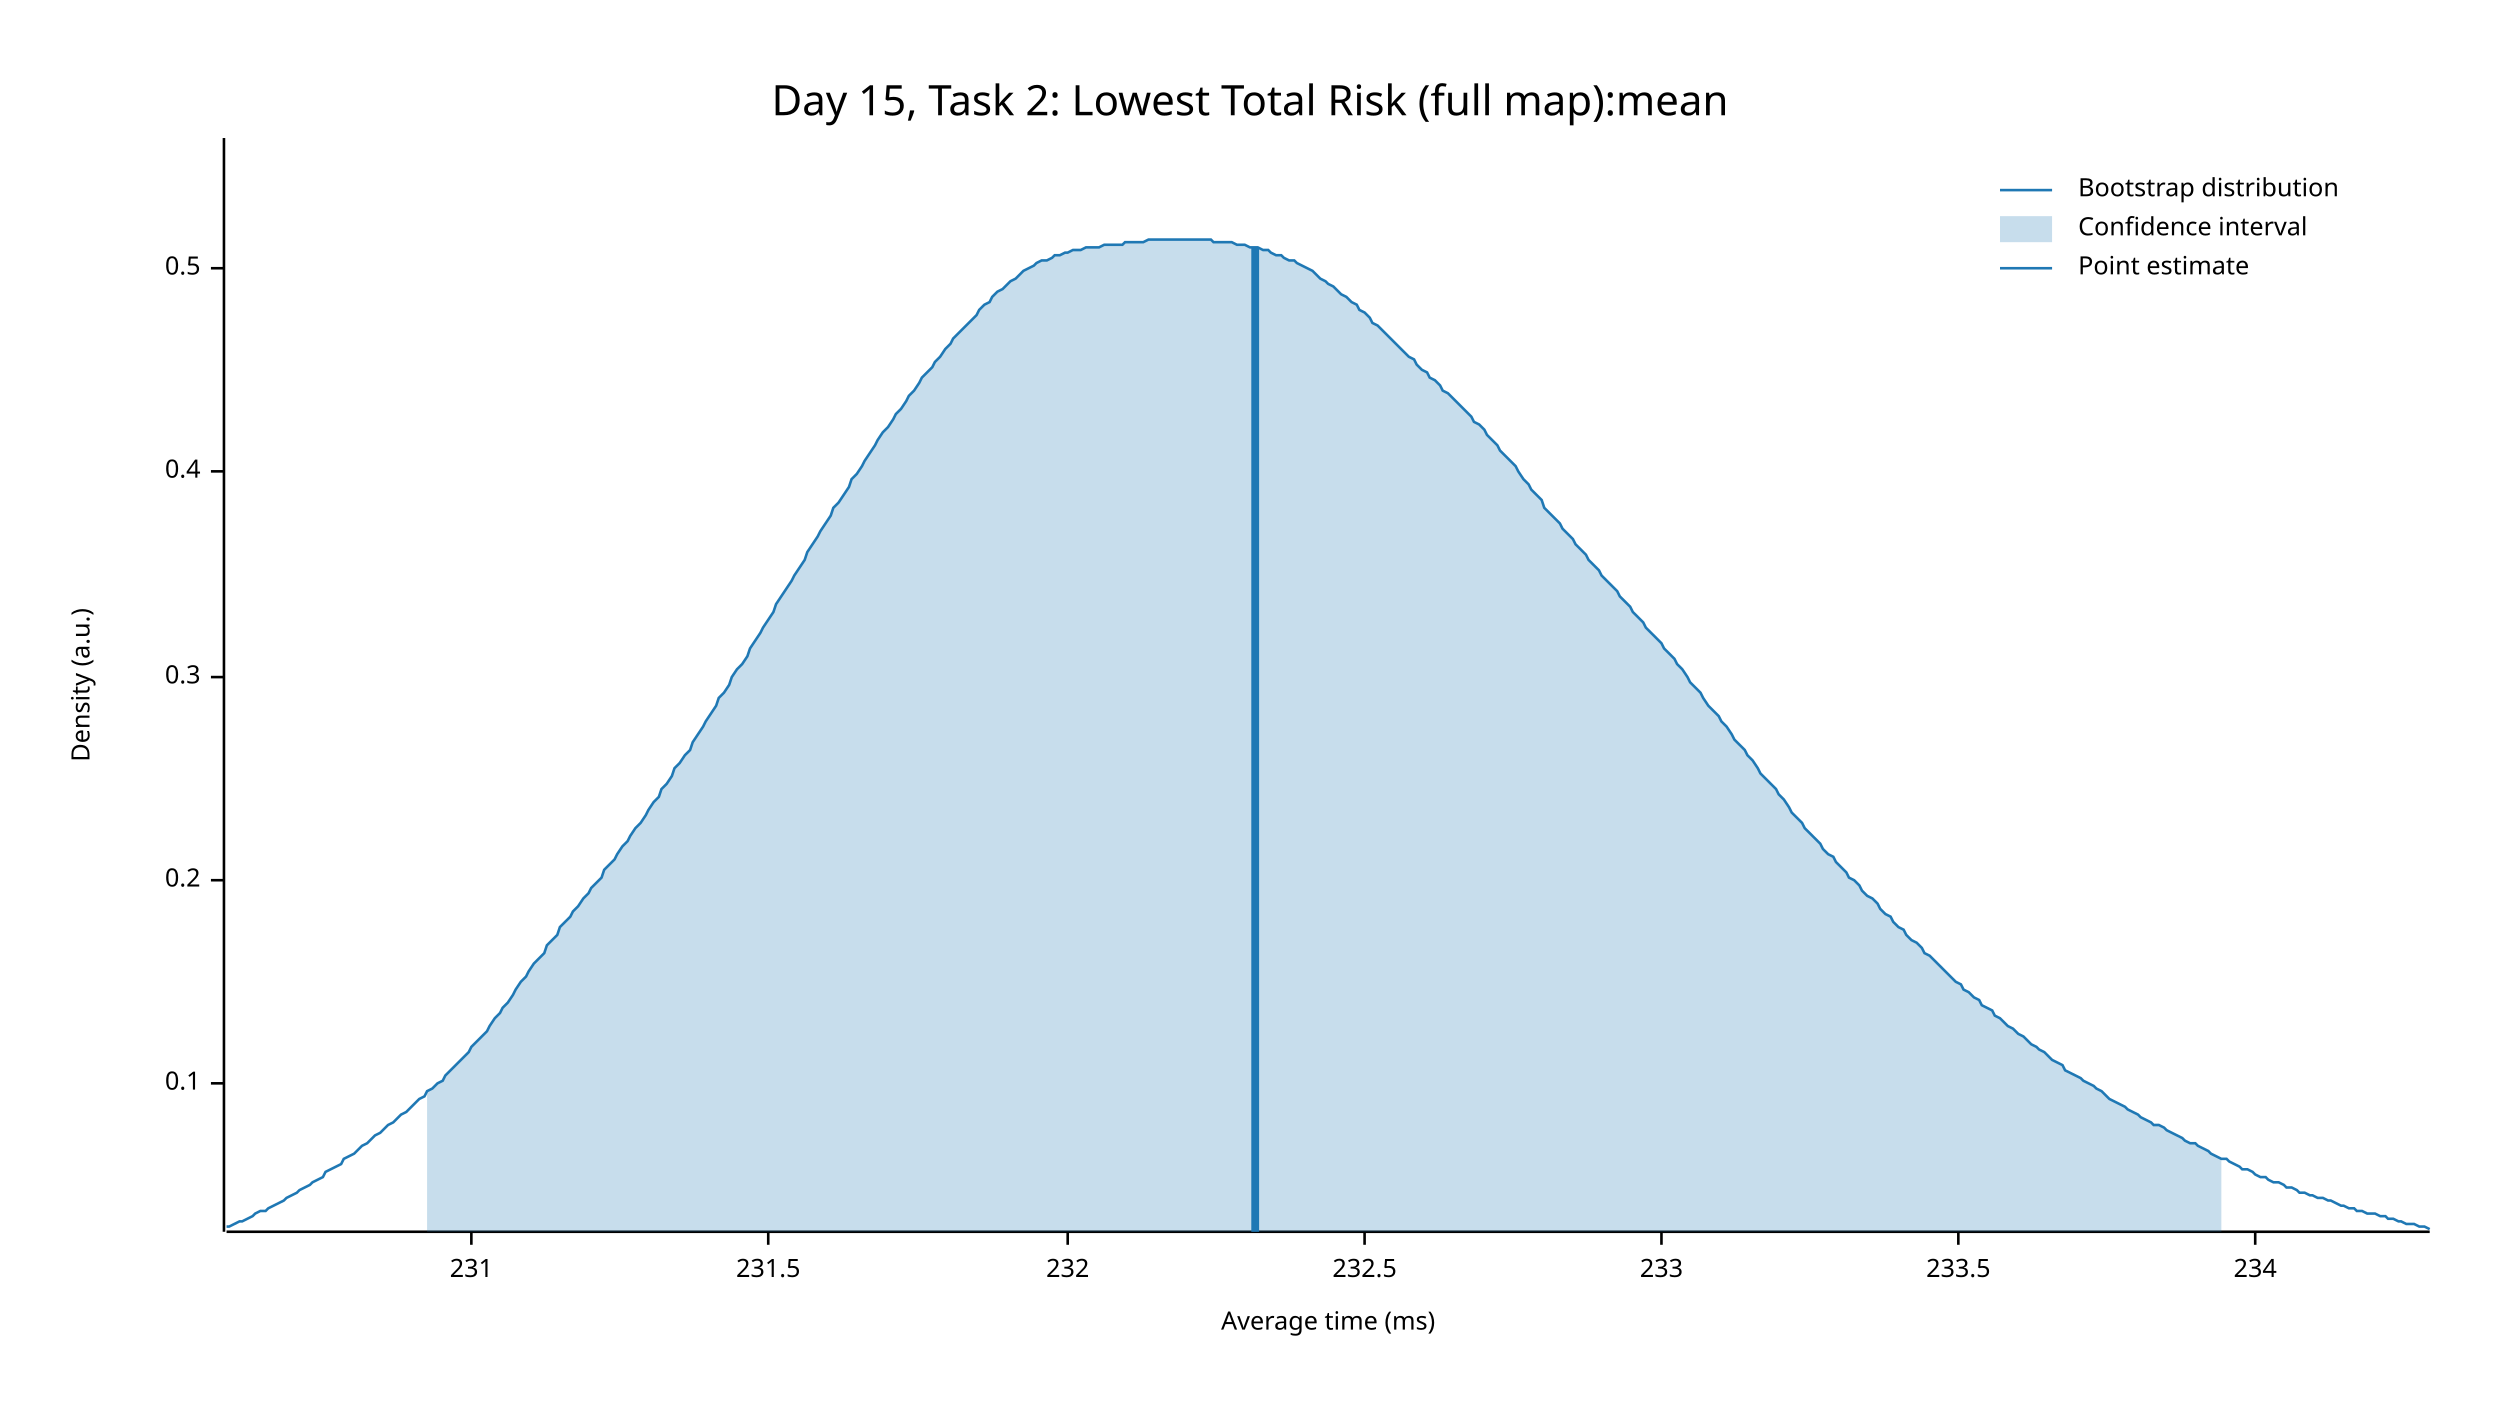
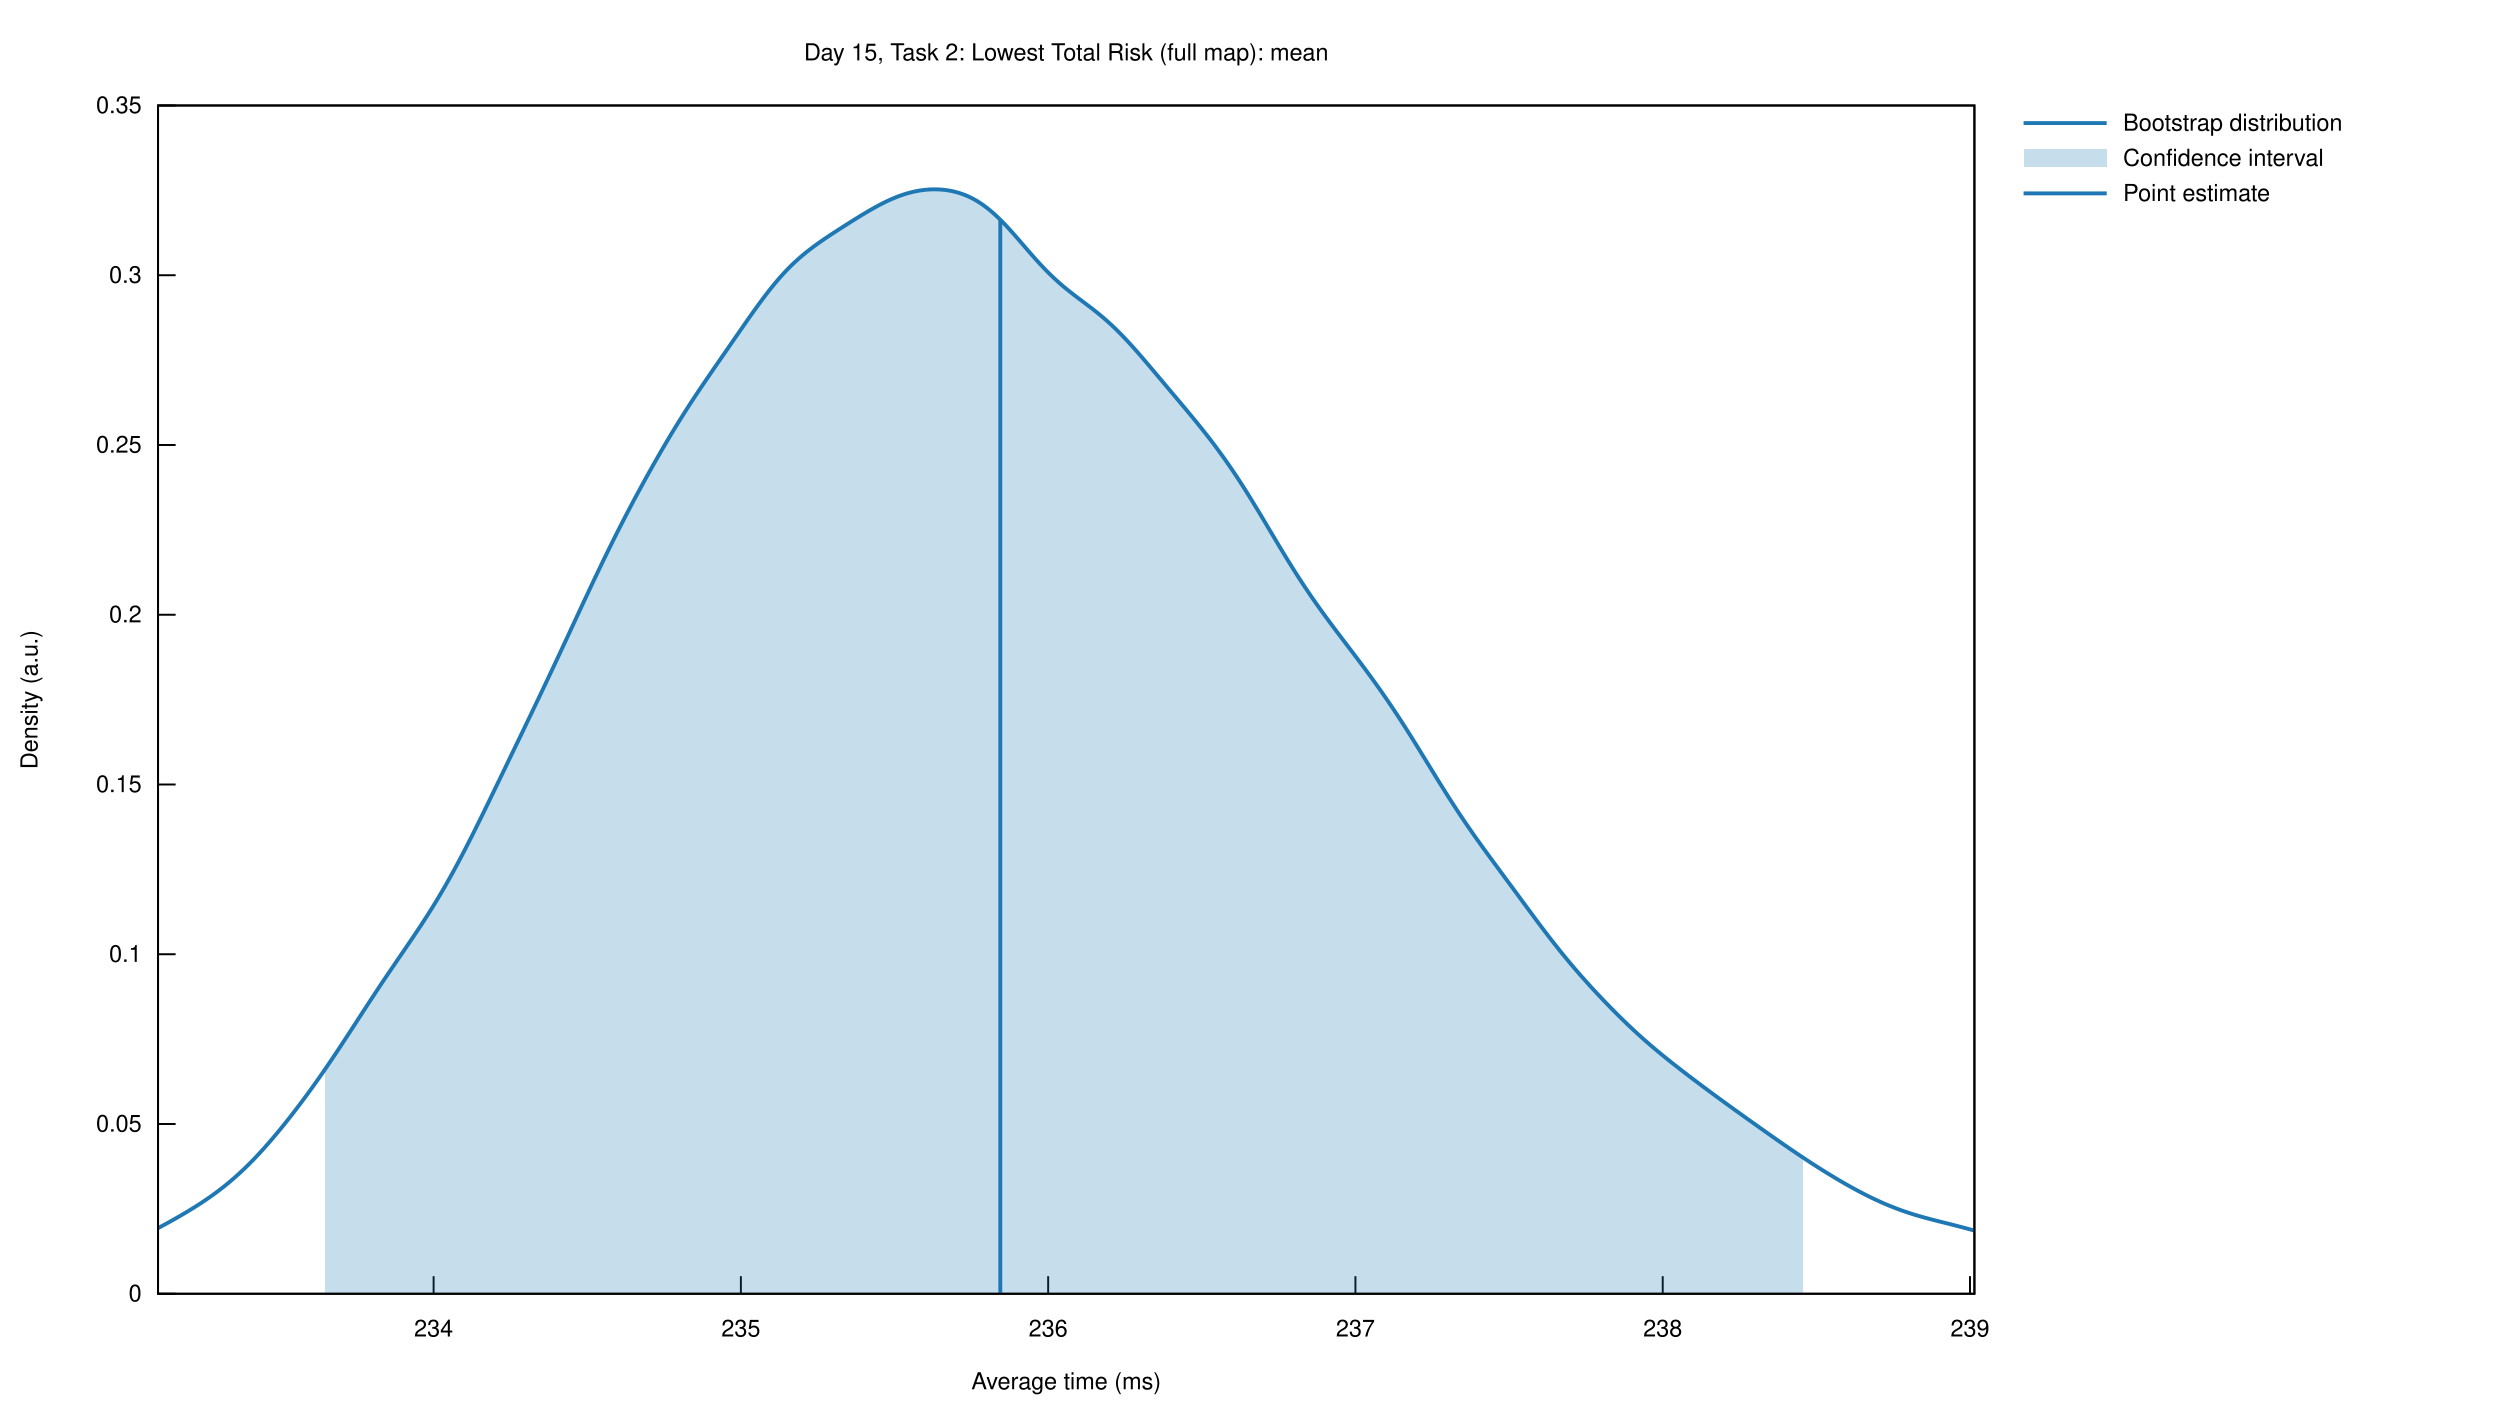
- <svg xmlns="http://www.w3.org/2000/svg" width="960" height="540" viewBox="0 0 960 540">
-   <text x="480" y="32" dy="0.76em" text-anchor="middle" font-family="sans-serif" font-size="16.129" opacity="1" fill="#000000">
- Day 15, Task 2: Lowest Total Risk (full map):mean
- </text>
-   <text x="27" y="263" dy="0.76em" text-anchor="middle" font-family="sans-serif" font-size="9.677" opacity="1" fill="#000000" transform="rotate(270, 27, 263)">
- Density (a.u.)
- </text>
-   <text x="510" y="513" dy="-0.5ex" text-anchor="middle" font-family="sans-serif" font-size="9.677" opacity="1" fill="#000000">
- Average time (ms)
- </text>
-   <polyline fill="none" opacity="1" stroke="#000000" stroke-width="1" points="86,53 86,473 " />
-   <text x="77" y="416" dy="0.5ex" text-anchor="end" font-family="sans-serif" font-size="9.677" opacity="1" fill="#000000">
- 0.1
- </text>
-   <polyline fill="none" opacity="1" stroke="#000000" stroke-width="1" points="81,416 86,416 " />
-   <text x="77" y="338" dy="0.5ex" text-anchor="end" font-family="sans-serif" font-size="9.677" opacity="1" fill="#000000">
- 0.2
- </text>
-   <polyline fill="none" opacity="1" stroke="#000000" stroke-width="1" points="81,338 86,338 " />
-   <text x="77" y="260" dy="0.5ex" text-anchor="end" font-family="sans-serif" font-size="9.677" opacity="1" fill="#000000">
- 0.3
- </text>
-   <polyline fill="none" opacity="1" stroke="#000000" stroke-width="1" points="81,260 86,260 " />
-   <text x="77" y="181" dy="0.5ex" text-anchor="end" font-family="sans-serif" font-size="9.677" opacity="1" fill="#000000">
- 0.4
- </text>
-   <polyline fill="none" opacity="1" stroke="#000000" stroke-width="1" points="81,181 86,181 " />
-   <text x="77" y="103" dy="0.5ex" text-anchor="end" font-family="sans-serif" font-size="9.677" opacity="1" fill="#000000">
- 0.5
- </text>
-   <polyline fill="none" opacity="1" stroke="#000000" stroke-width="1" points="81,103 86,103 " />
-   <polyline fill="none" opacity="1" stroke="#000000" stroke-width="1" points="87,473 933,473 " />
-   <text x="181" y="483" dy="0.76em" text-anchor="middle" font-family="sans-serif" font-size="9.677" opacity="1" fill="#000000">
- 231
- </text>
-   <polyline fill="none" opacity="1" stroke="#000000" stroke-width="1" points="181,473 181,478 " />
-   <text x="295" y="483" dy="0.76em" text-anchor="middle" font-family="sans-serif" font-size="9.677" opacity="1" fill="#000000">
- 231.5
- </text>
-   <polyline fill="none" opacity="1" stroke="#000000" stroke-width="1" points="295,473 295,478 " />
-   <text x="410" y="483" dy="0.76em" text-anchor="middle" font-family="sans-serif" font-size="9.677" opacity="1" fill="#000000">
- 232
- </text>
-   <polyline fill="none" opacity="1" stroke="#000000" stroke-width="1" points="410,473 410,478 " />
-   <text x="524" y="483" dy="0.76em" text-anchor="middle" font-family="sans-serif" font-size="9.677" opacity="1" fill="#000000">
- 232.5
- </text>
-   <polyline fill="none" opacity="1" stroke="#000000" stroke-width="1" points="524,473 524,478 " />
-   <text x="638" y="483" dy="0.76em" text-anchor="middle" font-family="sans-serif" font-size="9.677" opacity="1" fill="#000000">
- 233
- </text>
-   <polyline fill="none" opacity="1" stroke="#000000" stroke-width="1" points="638,473 638,478 " />
-   <text x="752" y="483" dy="0.76em" text-anchor="middle" font-family="sans-serif" font-size="9.677" opacity="1" fill="#000000">
- 233.5
- </text>
-   <polyline fill="none" opacity="1" stroke="#000000" stroke-width="1" points="752,473 752,478 " />
-   <text x="866" y="483" dy="0.76em" text-anchor="middle" font-family="sans-serif" font-size="9.677" opacity="1" fill="#000000">
- 234
- </text>
-   <polyline fill="none" opacity="1" stroke="#000000" stroke-width="1" points="866,473 866,478 " />
-   <polyline fill="none" opacity="1" stroke="#1F78B4" stroke-width="1" points="87,471 88,471 90,470 92,469 93,469 95,468 97,467 98,466 100,465 102,465 103,464 105,463 107,462 109,461 110,460 112,459 114,458 115,457 117,456 119,455 120,454 122,453 124,452 125,450 127,449 129,448 131,447 132,445 134,444 136,443 137,442 139,440 141,439 142,438 144,436 146,435 148,433 149,432 151,431 153,429 154,428 156,427 158,425 159,424 161,422 163,421 164,419 166,418 168,416 170,415 171,413 173,411 175,409 176,408 178,406 180,404 181,402 183,400 185,398 187,396 188,394 190,391 192,389 193,387 195,385 197,382 198,380 200,377 202,375 203,373 205,370 207,368 209,366 210,363 212,361 214,359 215,356 217,354 219,352 220,350 222,348 224,345 226,343 227,341 229,339 231,337 232,334 234,332 236,330 237,328 239,325 241,323 242,321 244,318 246,316 248,313 249,311 251,308 253,306 254,303 256,301 258,298 259,295 261,293 263,290 265,288 266,285 268,282 270,279 271,277 273,274 275,271 276,268 278,266 280,263 281,260 283,257 285,255 287,252 288,249 290,246 292,243 293,241 295,238 297,235 298,232 300,229 302,226 304,223 305,221 307,218 309,215 310,212 312,209 314,206 315,204 317,201 319,198 320,195 322,193 324,190 326,187 327,184 329,182 331,179 332,177 334,174 336,171 337,169 339,166 341,164 343,161 344,159 346,157 348,154 349,152 351,150 353,147 354,145 356,143 358,141 359,139 361,137 363,134 365,132 366,130 368,128 370,126 371,125 373,123 375,121 376,119 378,117 380,116 381,114 383,112 385,111 387,109 388,108 390,107 392,105 393,104 395,103 397,102 398,101 400,100 402,100 404,99 405,98 407,98 409,97 410,97 412,96 414,96 415,96 417,95 419,95 420,95 422,95 424,94 426,94 427,94 429,94 431,94 432,93 434,93 436,93 437,93 439,93 441,92 443,92 444,92 446,92 448,92 449,92 451,92 453,92 454,92 456,92 458,92 459,92 461,92 463,92 465,92 466,93 468,93 470,93 471,93 473,93 475,94 476,94 478,94 480,95 482,95 483,95 485,96 487,96 488,97 490,98 492,98 493,99 495,100 497,100 498,101 500,102 502,103 504,104 505,105 507,107 509,108 510,109 512,110 514,112 515,113 517,114 519,116 521,117 522,119 524,120 526,122 527,124 529,125 531,127 532,128 534,130 536,132 537,133 539,135 541,137 543,138 544,140 546,142 548,143 549,145 551,146 553,148 554,150 556,151 558,153 560,155 561,156 563,158 565,160 566,162 568,163 570,165 571,167 573,169 575,171 576,173 578,175 580,177 582,179 583,181 585,184 587,186 588,188 590,190 592,192 593,195 595,197 597,199 599,201 600,203 602,205 604,207 605,209 607,211 609,213 610,215 612,217 614,219 615,221 617,223 619,225 621,227 622,229 624,231 626,233 627,235 629,237 631,239 632,241 634,243 636,245 638,247 639,249 641,251 643,253 644,255 646,257 648,260 649,262 651,264 653,266 654,268 656,271 658,273 660,275 661,277 663,279 665,282 666,284 668,286 670,288 671,290 673,292 675,295 676,297 678,299 680,301 682,303 683,305 685,307 687,310 688,312 690,314 692,316 693,318 695,320 697,322 699,324 700,326 702,328 704,329 705,331 707,333 709,335 710,337 712,338 714,340 715,342 717,344 719,345 721,347 722,349 724,351 726,352 727,354 729,356 731,357 732,359 734,361 736,362 738,364 739,366 741,367 743,369 744,370 746,372 748,374 749,375 751,377 753,378 754,380 756,381 758,383 760,384 761,386 763,387 765,388 766,390 768,391 770,393 771,394 773,395 775,397 777,398 778,399 780,401 782,402 783,403 785,404 787,406 788,407 790,408 792,409 793,411 795,412 797,413 799,414 800,415 802,416 804,417 805,418 807,419 809,421 810,422 812,423 814,424 816,425 817,426 819,427 821,428 822,429 824,430 826,431 827,432 829,432 831,433 832,434 834,435 836,436 838,437 839,438 841,439 843,439 844,440 846,441 848,442 849,443 851,444 853,445 855,445 856,446 858,447 860,448 861,449 863,449 865,450 866,451 868,452 870,452 871,453 873,454 875,454 877,455 878,456 880,456 882,457 883,458 885,458 887,459 888,459 890,460 892,460 894,461 895,461 897,462 899,463 900,463 902,464 904,464 905,465 907,465 909,466 910,466 912,466 914,467 916,467 917,468 919,468 921,469 922,469 924,470 926,470 927,470 929,471 931,471 933,472 " />
-   <polygon opacity="0.25" fill="#1F78B4" points="164,419 166,418 168,416 170,415 171,413 173,411 175,409 176,408 178,406 180,404 181,402 183,400 185,398 187,396 188,394 190,391 192,389 193,387 195,385 197,382 198,380 200,377 202,375 203,373 205,370 207,368 209,366 210,363 212,361 214,359 215,356 217,354 219,352 220,350 222,348 224,345 226,343 227,341 229,339 231,337 232,334 234,332 236,330 237,328 239,325 241,323 242,321 244,318 246,316 248,313 249,311 251,308 253,306 254,303 256,301 258,298 259,295 261,293 263,290 265,288 266,285 268,282 270,279 271,277 273,274 275,271 276,268 278,266 280,263 281,260 283,257 285,255 287,252 288,249 290,246 292,243 293,241 295,238 297,235 298,232 300,229 302,226 304,223 305,221 307,218 309,215 310,212 312,209 314,206 315,204 317,201 319,198 320,195 322,193 324,190 326,187 327,184 329,182 331,179 332,177 334,174 336,171 337,169 339,166 341,164 343,161 344,159 346,157 348,154 349,152 351,150 353,147 354,145 356,143 358,141 359,139 361,137 363,134 365,132 366,130 368,128 370,126 371,125 373,123 375,121 376,119 378,117 380,116 381,114 383,112 385,111 387,109 388,108 390,107 392,105 393,104 395,103 397,102 398,101 400,100 402,100 404,99 405,98 407,98 409,97 410,97 412,96 414,96 415,96 417,95 419,95 420,95 422,95 424,94 426,94 427,94 429,94 431,94 432,93 434,93 436,93 437,93 439,93 441,92 443,92 444,92 446,92 448,92 449,92 451,92 453,92 454,92 456,92 458,92 459,92 461,92 463,92 465,92 466,93 468,93 470,93 471,93 473,93 475,94 476,94 478,94 480,95 482,95 483,95 485,96 487,96 488,97 490,98 492,98 493,99 495,100 497,100 498,101 500,102 502,103 504,104 505,105 507,107 509,108 510,109 512,110 514,112 515,113 517,114 519,116 521,117 522,119 524,120 526,122 527,124 529,125 531,127 532,128 534,130 536,132 537,133 539,135 541,137 543,138 544,140 546,142 548,143 549,145 551,146 553,148 554,150 556,151 558,153 560,155 561,156 563,158 565,160 566,162 568,163 570,165 571,167 573,169 575,171 576,173 578,175 580,177 582,179 583,181 585,184 587,186 588,188 590,190 592,192 593,195 595,197 597,199 599,201 600,203 602,205 604,207 605,209 607,211 609,213 610,215 612,217 614,219 615,221 617,223 619,225 621,227 622,229 624,231 626,233 627,235 629,237 631,239 632,241 634,243 636,245 638,247 639,249 641,251 643,253 644,255 646,257 648,260 649,262 651,264 653,266 654,268 656,271 658,273 660,275 661,277 663,279 665,282 666,284 668,286 670,288 671,290 673,292 675,295 676,297 678,299 680,301 682,303 683,305 685,307 687,310 688,312 690,314 692,316 693,318 695,320 697,322 699,324 700,326 702,328 704,329 705,331 707,333 709,335 710,337 712,338 714,340 715,342 717,344 719,345 721,347 722,349 724,351 726,352 727,354 729,356 731,357 732,359 734,361 736,362 738,364 739,366 741,367 743,369 744,370 746,372 748,374 749,375 751,377 753,378 754,380 756,381 758,383 760,384 761,386 763,387 765,388 766,390 768,391 770,393 771,394 773,395 775,397 777,398 778,399 780,401 782,402 783,403 785,404 787,406 788,407 790,408 792,409 793,411 795,412 797,413 799,414 800,415 802,416 804,417 805,418 807,419 809,421 810,422 812,423 814,424 816,425 817,426 819,427 821,428 822,429 824,430 826,431 827,432 829,432 831,433 832,434 834,435 836,436 838,437 839,438 841,439 843,439 844,440 846,441 848,442 849,443 851,444 853,445 853,473 164,473 " />
-   <polyline fill="none" opacity="1" stroke="#1F78B4" stroke-width="3" points="482,473 482,95 " />
-   <text x="798" y="68" dy="0.76em" text-anchor="start" font-family="sans-serif" font-size="9.677" opacity="1" fill="#000000">
- Bootstrap distribution
- </text>
-   <text x="798" y="83" dy="0.76em" text-anchor="start" font-family="sans-serif" font-size="9.677" opacity="1" fill="#000000">
- Confidence interval
- </text>
-   <text x="798" y="98" dy="0.76em" text-anchor="start" font-family="sans-serif" font-size="9.677" opacity="1" fill="#000000">
- Point estimate
- </text>
-   <polyline fill="none" opacity="1" stroke="#1F78B4" stroke-width="1" points="768,73 788,73 " />
-   <rect x="768" y="83" width="20" height="10" opacity="0.25" fill="#1F78B4" stroke="none" />
-   <polyline fill="none" opacity="1" stroke="#1F78B4" stroke-width="1" points="768,103 788,103 " />
+ <svg xmlns="http://www.w3.org/2000/svg" xmlns:xlink="http://www.w3.org/1999/xlink" viewBox="0 0 1280 720">
+   <g id="gnuplot_canvas">
+     <rect x="0" y="0" width="1280" height="720" fill="none" />
+     <defs>
+       <circle id="gpDot" r="0.5" stroke-width="0.5" stroke="currentColor" />
+       <path id="gpPt0" stroke-width="0.222" stroke="currentColor" d="M-1,0 h2 M0,-1 v2" />
+       <path id="gpPt1" stroke-width="0.222" stroke="currentColor" d="M-1,-1 L1,1 M1,-1 L-1,1" />
+       <path id="gpPt2" stroke-width="0.222" stroke="currentColor" d="M-1,0 L1,0 M0,-1 L0,1 M-1,-1 L1,1 M-1,1 L1,-1" />
+       <rect id="gpPt3" stroke-width="0.222" stroke="currentColor" x="-1" y="-1" width="2" height="2" />
+       <rect id="gpPt4" stroke-width="0.222" stroke="currentColor" fill="currentColor" x="-1" y="-1" width="2" height="2" />
+       <circle id="gpPt5" stroke-width="0.222" stroke="currentColor" cx="0" cy="0" r="1" />
+       <use xlink:href="#gpPt5" id="gpPt6" fill="currentColor" stroke="none" />
+       <path id="gpPt7" stroke-width="0.222" stroke="currentColor" d="M0,-1.33 L-1.33,0.67 L1.33,0.67 z" />
+       <use xlink:href="#gpPt7" id="gpPt8" fill="currentColor" stroke="none" />
+       <use xlink:href="#gpPt7" id="gpPt9" stroke="currentColor" transform="rotate(180)" />
+       <use xlink:href="#gpPt9" id="gpPt10" fill="currentColor" stroke="none" />
+       <use xlink:href="#gpPt3" id="gpPt11" stroke="currentColor" transform="rotate(45)" />
+       <use xlink:href="#gpPt11" id="gpPt12" fill="currentColor" stroke="none" />
+       <path id="gpPt13" stroke-width="0.222" stroke="currentColor" d="M0,1.330 L1.265,0.411 L0.782,-1.067 L-0.782,-1.076 L-1.265,0.411 z" />
+       <use xlink:href="#gpPt13" id="gpPt14" fill="currentColor" stroke="none" />
+       <filter id="textbox" filterUnits="objectBoundingBox" x="0" y="0" height="1" width="1">
+         <feFlood flood-color="white" flood-opacity="1" result="bgnd" />
+         <feComposite in="SourceGraphic" in2="bgnd" operator="atop" />
+       </filter>
+       <filter id="greybox" filterUnits="objectBoundingBox" x="0" y="0" height="1" width="1">
+         <feFlood flood-color="lightgrey" flood-opacity="1" result="grey" />
+         <feComposite in="SourceGraphic" in2="grey" operator="atop" />
+       </filter>
+     </defs>
+     <g fill="none" color="white" stroke="currentColor" stroke-width="1.00" stroke-linecap="butt" stroke-linejoin="miter">
+ </g>
+     <g fill="none" color="black" stroke="currentColor" stroke-width="1.00" stroke-linecap="butt" stroke-linejoin="miter">
+       <path stroke="black" d="M80.92,662.40 L89.92,662.40  " />
+       <g transform="translate(72.53,666.30)" stroke="none" fill="black" font-family="Helvetica" font-size="12.00" text-anchor="end">
+         <text>
+           <tspan font-family="Helvetica"> 0</tspan>
+         </text>
+       </g>
+     </g>
+     <g fill="none" color="black" stroke="currentColor" stroke-width="1.00" stroke-linecap="butt" stroke-linejoin="miter">
+       <path stroke="black" d="M80.92,575.49 L89.92,575.49  " />
+       <g transform="translate(72.53,579.39)" stroke="none" fill="black" font-family="Helvetica" font-size="12.00" text-anchor="end">
+         <text>
+           <tspan font-family="Helvetica"> 0.05</tspan>
+         </text>
+       </g>
+     </g>
+     <g fill="none" color="black" stroke="currentColor" stroke-width="1.00" stroke-linecap="butt" stroke-linejoin="miter">
+       <path stroke="black" d="M80.92,488.57 L89.92,488.57  " />
+       <g transform="translate(72.53,492.47)" stroke="none" fill="black" font-family="Helvetica" font-size="12.00" text-anchor="end">
+         <text>
+           <tspan font-family="Helvetica"> 0.1</tspan>
+         </text>
+       </g>
+     </g>
+     <g fill="none" color="black" stroke="currentColor" stroke-width="1.00" stroke-linecap="butt" stroke-linejoin="miter">
+       <path stroke="black" d="M80.92,401.66 L89.92,401.66  " />
+       <g transform="translate(72.53,405.56)" stroke="none" fill="black" font-family="Helvetica" font-size="12.00" text-anchor="end">
+         <text>
+           <tspan font-family="Helvetica"> 0.15</tspan>
+         </text>
+       </g>
+     </g>
+     <g fill="none" color="black" stroke="currentColor" stroke-width="1.00" stroke-linecap="butt" stroke-linejoin="miter">
+       <path stroke="black" d="M80.92,314.75 L89.92,314.75  " />
+       <g transform="translate(72.53,318.65)" stroke="none" fill="black" font-family="Helvetica" font-size="12.00" text-anchor="end">
+         <text>
+           <tspan font-family="Helvetica"> 0.2</tspan>
+         </text>
+       </g>
+     </g>
+     <g fill="none" color="black" stroke="currentColor" stroke-width="1.00" stroke-linecap="butt" stroke-linejoin="miter">
+       <path stroke="black" d="M80.92,227.84 L89.92,227.84  " />
+       <g transform="translate(72.53,231.74)" stroke="none" fill="black" font-family="Helvetica" font-size="12.00" text-anchor="end">
+         <text>
+           <tspan font-family="Helvetica"> 0.25</tspan>
+         </text>
+       </g>
+     </g>
+     <g fill="none" color="black" stroke="currentColor" stroke-width="1.00" stroke-linecap="butt" stroke-linejoin="miter">
+       <path stroke="black" d="M80.92,140.92 L89.92,140.92  " />
+       <g transform="translate(72.53,144.82)" stroke="none" fill="black" font-family="Helvetica" font-size="12.00" text-anchor="end">
+         <text>
+           <tspan font-family="Helvetica"> 0.3</tspan>
+         </text>
+       </g>
+     </g>
+     <g fill="none" color="black" stroke="currentColor" stroke-width="1.00" stroke-linecap="butt" stroke-linejoin="miter">
+       <path stroke="black" d="M80.92,54.01 L89.92,54.01  " />
+       <g transform="translate(72.53,57.91)" stroke="none" fill="black" font-family="Helvetica" font-size="12.00" text-anchor="end">
+         <text>
+           <tspan font-family="Helvetica"> 0.35</tspan>
+         </text>
+       </g>
+     </g>
+     <g fill="none" color="black" stroke="currentColor" stroke-width="1.00" stroke-linecap="butt" stroke-linejoin="miter">
+       <path stroke="black" d="M222.01,662.40 L222.01,653.40  " />
+       <g transform="translate(222.01,684.30)" stroke="none" fill="black" font-family="Helvetica" font-size="12.00" text-anchor="middle">
+         <text>
+           <tspan font-family="Helvetica"> 234</tspan>
+         </text>
+       </g>
+     </g>
+     <g fill="none" color="black" stroke="currentColor" stroke-width="1.00" stroke-linecap="butt" stroke-linejoin="miter">
+       <path stroke="black" d="M379.33,662.40 L379.33,653.40  " />
+       <g transform="translate(379.33,684.30)" stroke="none" fill="black" font-family="Helvetica" font-size="12.00" text-anchor="middle">
+         <text>
+           <tspan font-family="Helvetica"> 235</tspan>
+         </text>
+       </g>
+     </g>
+     <g fill="none" color="black" stroke="currentColor" stroke-width="1.00" stroke-linecap="butt" stroke-linejoin="miter">
+       <path stroke="black" d="M536.66,662.40 L536.66,653.40  " />
+       <g transform="translate(536.66,684.30)" stroke="none" fill="black" font-family="Helvetica" font-size="12.00" text-anchor="middle">
+         <text>
+           <tspan font-family="Helvetica"> 236</tspan>
+         </text>
+       </g>
+     </g>
+     <g fill="none" color="black" stroke="currentColor" stroke-width="1.00" stroke-linecap="butt" stroke-linejoin="miter">
+       <path stroke="black" d="M693.98,662.40 L693.98,653.40  " />
+       <g transform="translate(693.98,684.30)" stroke="none" fill="black" font-family="Helvetica" font-size="12.00" text-anchor="middle">
+         <text>
+           <tspan font-family="Helvetica"> 237</tspan>
+         </text>
+       </g>
+     </g>
+     <g fill="none" color="black" stroke="currentColor" stroke-width="1.00" stroke-linecap="butt" stroke-linejoin="miter">
+       <path stroke="black" d="M851.31,662.40 L851.31,653.40  " />
+       <g transform="translate(851.31,684.30)" stroke="none" fill="black" font-family="Helvetica" font-size="12.00" text-anchor="middle">
+         <text>
+           <tspan font-family="Helvetica"> 238</tspan>
+         </text>
+       </g>
+     </g>
+     <g fill="none" color="black" stroke="currentColor" stroke-width="1.00" stroke-linecap="butt" stroke-linejoin="miter">
+       <path stroke="black" d="M1008.63,662.40 L1008.63,653.40  " />
+       <g transform="translate(1008.63,684.30)" stroke="none" fill="black" font-family="Helvetica" font-size="12.00" text-anchor="middle">
+         <text>
+           <tspan font-family="Helvetica"> 239</tspan>
+         </text>
+       </g>
+     </g>
+     <g fill="none" color="black" stroke="currentColor" stroke-width="1.00" stroke-linecap="butt" stroke-linejoin="miter">
+ </g>
+     <g fill="none" color="black" stroke="currentColor" stroke-width="1.00" stroke-linecap="butt" stroke-linejoin="miter">
+       <path stroke="black" d="M80.92,54.01 L80.92,662.40 L1010.90,662.40 L1010.90,54.01 L80.92,54.01 Z  " />
+     </g>
+     <g fill="none" color="black" stroke="currentColor" stroke-width="1.00" stroke-linecap="butt" stroke-linejoin="miter">
+       <g transform="translate(19.18,358.21) rotate(270)" stroke="none" fill="black" font-family="Helvetica" font-size="12.00" text-anchor="middle">
+         <text>
+           <tspan font-family="Helvetica">Density (a.u.)</tspan>
+         </text>
+       </g>
+     </g>
+     <g fill="none" color="black" stroke="currentColor" stroke-width="1.00" stroke-linecap="butt" stroke-linejoin="miter">
+       <g transform="translate(545.91,711.30)" stroke="none" fill="black" font-family="Helvetica" font-size="12.00" text-anchor="middle">
+         <text>
+           <tspan font-family="Helvetica">Average time (ms)</tspan>
+         </text>
+       </g>
+     </g>
+     <g fill="none" color="black" stroke="currentColor" stroke-width="1.00" stroke-linecap="butt" stroke-linejoin="miter">
+ </g>
+     <g id="gnuplot_plot_1">
+       <g fill="none" color="white" stroke="currentColor" stroke-width="2.00" stroke-linecap="butt" stroke-linejoin="miter">
+ </g>
+       <g fill="none" color="black" stroke="currentColor" stroke-width="2.00" stroke-linecap="butt" stroke-linejoin="miter">
+         <g transform="translate(1087.02,66.91)" stroke="none" fill="black" font-family="Helvetica" font-size="12.00" text-anchor="start">
+           <text>
+             <tspan font-family="Helvetica">Bootstrap distribution</tspan>
+           </text>
+         </g>
+       </g>
+       <g fill="none" color="black" stroke="currentColor" stroke-width="2.00" stroke-linecap="butt" stroke-linejoin="miter">
+         <path stroke="rgb( 31, 120, 180)" d="M1036.07,63.01 L1078.63,63.01 M80.92,628.80 L82.78,627.80 L84.65,626.79 L86.51,625.77 L88.37,624.73 L90.24,623.67   L92.10,622.60 L93.97,621.51 L95.83,620.41 L97.69,619.27 L99.56,618.12 L101.42,616.94 L103.28,615.73 L105.15,614.48   L107.01,613.20 L108.88,611.88 L110.74,610.52 L112.60,609.12 L114.47,607.67 L116.33,606.17 L118.19,604.61 L120.06,603.01   L121.92,601.34 L123.78,599.62 L125.65,597.85 L127.51,596.01 L129.38,594.13 L131.24,592.18 L133.10,590.19 L134.97,588.14   L136.83,586.04 L138.69,583.90 L140.56,581.71 L142.42,579.48 L144.29,577.21 L146.15,574.90 L148.01,572.56 L149.88,570.17   L151.74,567.75 L153.60,565.30 L155.47,562.81 L157.33,560.28 L159.19,557.72 L161.06,555.13 L162.92,552.50 L164.79,549.84   L166.65,547.14 L168.51,544.41 L170.38,541.65 L172.24,538.87 L174.10,536.05 L175.97,533.22 L177.83,530.37 L179.70,527.51   L181.56,524.64 L183.42,521.76 L185.29,518.89 L187.15,516.02 L189.01,513.17 L190.88,510.33 L192.74,507.50 L194.60,504.69   L196.47,501.90 L198.33,499.13 L200.20,496.38 L202.06,493.64 L203.92,490.91 L205.79,488.19 L207.65,485.46 L209.51,482.73   L211.38,479.98 L213.24,477.20 L215.11,474.40 L216.97,471.55 L218.83,468.66 L220.70,465.71 L222.56,462.70 L224.42,459.62   L226.29,456.47 L228.15,453.26 L230.01,449.96 L231.88,446.60 L233.74,443.17 L235.61,439.67 L237.47,436.11 L239.33,432.49   L241.20,428.82 L243.06,425.10 L244.92,421.35 L246.79,417.57 L248.65,413.76 L250.52,409.93 L252.38,406.09 L254.24,402.24   L256.11,398.38 L257.97,394.52 L259.83,390.66 L261.70,386.79 L263.56,382.92 L265.43,379.06 L267.29,375.19 L269.15,371.31   L271.02,367.43 L272.88,363.54 L274.74,359.65 L276.61,355.74 L278.47,351.81 L280.33,347.88 L282.20,343.92 L284.06,339.96   L285.93,335.98 L287.79,331.99 L289.65,327.99 L291.52,323.98 L293.38,319.96 L295.24,315.95 L297.11,311.94 L298.97,307.94   L300.84,303.96 L302.70,299.99 L304.56,296.05 L306.43,292.14 L308.29,288.26 L310.15,284.41 L312.02,280.61 L313.88,276.85   L315.74,273.12 L317.61,269.45 L319.47,265.81 L321.34,262.22 L323.20,258.67 L325.06,255.16 L326.93,251.70 L328.79,248.27   L330.65,244.87 L332.52,241.52 L334.38,238.20 L336.25,234.92 L338.11,231.68 L339.97,228.48 L341.84,225.32 L343.70,222.20   L345.56,219.13 L347.43,216.10 L349.29,213.12 L351.15,210.18 L353.02,207.28 L354.88,204.42 L356.75,201.60 L358.61,198.82   L360.47,196.06 L362.34,193.33 L364.20,190.61 L366.06,187.91 L367.93,185.21 L369.79,182.52 L371.66,179.83 L373.52,177.14   L375.38,174.44 L377.25,171.75 L379.11,169.05 L380.97,166.37 L382.84,163.70 L384.70,161.05 L386.56,158.43 L388.43,155.86   L390.29,153.33 L392.16,150.86 L394.02,148.47 L395.88,146.15 L397.75,143.91 L399.61,141.76 L401.47,139.71 L403.34,137.75   L405.20,135.88 L407.07,134.11 L408.93,132.42 L410.79,130.81 L412.66,129.28 L414.52,127.81 L416.38,126.40 L418.25,125.04   L420.11,123.73 L421.97,122.44 L423.84,121.19 L425.70,119.96 L427.57,118.74 L429.43,117.53 L431.29,116.34 L433.16,115.15   L435.02,113.97 L436.88,112.80 L438.75,111.64 L440.61,110.50 L442.48,109.37 L444.34,108.26 L446.20,107.18 L448.07,106.14   L449.93,105.12 L451.79,104.16 L453.66,103.23 L455.52,102.36 L457.38,101.55 L459.25,100.79 L461.11,100.10 L462.98,99.47   L464.84,98.90 L466.70,98.41 L468.57,97.99 L470.43,97.63 L472.29,97.35 L474.16,97.14 L476.02,97.00 L477.89,96.94   L479.75,96.95 L481.61,97.04 L483.48,97.21 L485.34,97.46 L487.20,97.80 L489.07,98.23 L490.93,98.75 L492.79,99.37   L494.66,100.09 L496.52,100.92 L498.39,101.87 L500.25,102.93 L502.11,104.11 L503.98,105.42 L505.84,106.84 L507.70,108.38   L509.57,110.03 L511.43,111.79 L513.30,113.64 L515.16,115.58 L517.02,117.60 L518.89,119.68 L520.75,121.80 L522.61,123.95   L524.48,126.11 L526.34,128.26 L528.20,130.40 L530.07,132.51 L531.93,134.56 L533.80,136.56 L535.66,138.50 L537.52,140.36   L539.39,142.15 L541.25,143.86 L543.11,145.51 L544.98,147.09 L546.84,148.61 L548.71,150.08 L550.57,151.52 L552.43,152.93   L554.30,154.33 L556.16,155.73 L558.02,157.14 L559.89,158.58 L561.75,160.06 L563.62,161.59 L565.48,163.17 L567.34,164.81   L569.21,166.51 L571.07,168.28 L572.93,170.12 L574.80,172.02 L576.66,173.98 L578.52,175.99 L580.39,178.06 L582.25,180.16   L584.12,182.30 L585.98,184.46 L587.84,186.65 L589.71,188.85 L591.57,191.05 L593.43,193.27 L595.30,195.48 L597.16,197.70   L599.03,199.91 L600.89,202.12 L602.75,204.33 L604.62,206.55 L606.48,208.77 L608.34,211.00 L610.21,213.25 L612.07,215.51   L613.93,217.80 L615.80,220.13 L617.66,222.48 L619.53,224.88 L621.39,227.32 L623.25,229.82 L625.12,232.36 L626.98,234.96   L628.84,237.62 L630.71,240.33 L632.57,243.10 L634.44,245.94 L636.30,248.82 L638.16,251.76 L640.03,254.75 L641.89,257.78   L643.75,260.85 L645.62,263.94 L647.48,267.06 L649.34,270.19 L651.21,273.32 L653.07,276.45 L654.94,279.57 L656.80,282.66   L658.66,285.72 L660.53,288.74 L662.39,291.72 L664.25,294.66 L666.12,297.54 L667.98,300.37 L669.85,303.15 L671.71,305.88   L673.57,308.55 L675.44,311.19 L677.30,313.78 L679.16,316.33 L681.03,318.85 L682.89,321.34 L684.75,323.82 L686.62,326.28   L688.48,328.73 L690.35,331.18 L692.21,333.63 L694.07,336.09 L695.94,338.56 L697.80,341.05 L699.66,343.56 L701.53,346.10   L703.39,348.67 L705.26,351.27 L707.12,353.90 L708.98,356.58 L710.85,359.29 L712.71,362.05 L714.57,364.84 L716.44,367.68   L718.30,370.56 L720.16,373.47 L722.03,376.42 L723.89,379.40 L725.76,382.41 L727.62,385.43 L729.48,388.46 L731.35,391.51   L733.21,394.54 L735.07,397.57 L736.94,400.59 L738.80,403.58 L740.67,406.54 L742.53,409.47 L744.39,412.36 L746.26,415.21   L748.12,418.02 L749.98,420.79 L751.85,423.51 L753.71,426.20 L755.57,428.84 L757.44,431.46 L759.30,434.05 L761.17,436.61   L763.03,439.16 L764.89,441.69 L766.76,444.22 L768.62,446.74 L770.48,449.26 L772.35,451.78 L774.21,454.31 L776.08,456.84   L777.94,459.37 L779.80,461.90 L781.67,464.43 L783.53,466.96 L785.39,469.47 L787.26,471.98 L789.12,474.46 L790.98,476.92   L792.85,479.36 L794.71,481.77 L796.58,484.14 L798.44,486.48 L800.30,488.79 L802.17,491.05 L804.03,493.29 L805.89,495.48   L807.76,497.65 L809.62,499.78 L811.49,501.87 L813.35,503.94 L815.21,505.99 L817.08,508.00 L818.94,509.99 L820.80,511.95   L822.67,513.89 L824.53,515.81 L826.39,517.70 L828.26,519.57 L830.12,521.41 L831.99,523.22 L833.85,525.01 L835.71,526.76   L837.58,528.49 L839.44,530.19 L841.30,531.86 L843.17,533.50 L845.03,535.11 L846.90,536.70 L848.76,538.26 L850.62,539.80   L852.49,541.32 L854.35,542.81 L856.21,544.30 L858.08,545.76 L859.94,547.21 L861.81,548.66 L863.67,550.09 L865.53,551.51   L867.40,552.92 L869.26,554.32 L871.12,555.72 L872.99,557.11 L874.85,558.49 L876.71,559.87 L878.58,561.24 L880.44,562.61   L882.31,563.96 L884.17,565.32 L886.03,566.66 L887.90,568.01 L889.76,569.35 L891.62,570.68 L893.49,572.02 L895.35,573.35   L897.22,574.68 L899.08,576.00 L900.94,577.32 L902.81,578.64 L904.67,579.96 L906.53,581.27 L908.40,582.58 L910.26,583.89   L912.12,585.18 L913.99,586.47 L915.85,587.76 L917.72,589.03 L919.58,590.29 L921.44,591.55 L923.31,592.79 L925.17,594.02   L927.03,595.24 L928.90,596.45 L930.76,597.64 L932.63,598.82 L934.49,599.98 L936.35,601.13 L938.22,602.26 L940.08,603.38   L941.94,604.48 L943.81,605.56 L945.67,606.63 L947.53,607.67 L949.40,608.70 L951.26,609.70 L953.13,610.68 L954.99,611.64   L956.85,612.57 L958.72,613.48 L960.58,614.37 L962.44,615.22 L964.31,616.05 L966.17,616.85 L968.04,617.61 L969.90,618.35   L971.76,619.06 L973.63,619.74 L975.49,620.39 L977.35,621.01 L979.22,621.61 L981.08,622.18 L982.94,622.73 L984.81,623.25   L986.67,623.76 L988.54,624.26 L990.40,624.74 L992.26,625.22 L994.13,625.69 L995.99,626.16 L997.85,626.62 L999.72,627.10   L1001.58,627.57 L1003.45,628.05 L1005.31,628.54 L1007.17,629.05 L1009.04,629.56 L1010.90,630.08  " />
+       </g>
+     </g>
+     <g id="gnuplot_plot_2">
+       <g fill="none" color="white" stroke="rgb( 31, 120, 180)" stroke-width="1.00" stroke-linecap="butt" stroke-linejoin="miter">
+ </g>
+       <g fill="none" color="black" stroke="currentColor" stroke-width="1.00" stroke-linecap="butt" stroke-linejoin="miter">
+         <g transform="translate(1087.02,84.91)" stroke="none" fill="black" font-family="Helvetica" font-size="12.00" text-anchor="start">
+           <text>
+             <tspan font-family="Helvetica">Confidence interval</tspan>
+           </text>
+         </g>
+       </g>
+       <g fill="none" color="black" stroke="currentColor" stroke-width="1.00" stroke-linecap="butt" stroke-linejoin="miter">
+         <g stroke="none" shape-rendering="crispEdges">
+           <polygon fill="rgb( 31, 120, 180)" fill-opacity="0.25" points="1036.07,85.51 1078.63,85.51 1078.63,76.51 1036.07,76.51 " />
+           <polygon fill="rgb( 31, 120, 180)" fill-opacity="0.25" points="166.65,547.14 168.51,544.41 170.38,541.65 172.24,538.87 174.10,536.05 175.97,533.22 177.83,530.37 179.70,527.51 181.56,524.64 183.42,521.76 185.29,518.89 187.15,516.02 189.01,513.17 190.88,510.33 192.74,507.50 194.60,504.69 196.47,501.90 198.33,499.13 200.20,496.38 202.06,493.64 203.92,490.91 205.79,488.19 207.65,485.46 209.51,482.73 211.38,479.98 213.24,477.20 215.11,474.40 216.97,471.55 218.83,468.66 220.70,465.71 222.56,462.70 224.42,459.62 226.29,456.47 228.15,453.26 230.01,449.96 231.88,446.60 233.74,443.17 235.61,439.67 237.47,436.11 239.33,432.49 241.20,428.82 243.06,425.10 244.92,421.35 246.79,417.57 248.65,413.76 250.52,409.93 252.38,406.09 254.24,402.24 256.11,398.38 257.97,394.52 259.83,390.66 261.70,386.79 263.56,382.92 265.43,379.06 267.29,375.19 269.15,371.31 271.02,367.43 272.88,363.54 274.74,359.65 276.61,355.74 278.47,351.81 280.33,347.88 282.20,343.92 284.06,339.96 285.93,335.98 287.79,331.99 289.65,327.99 291.52,323.98 293.38,319.96 295.24,315.95 297.11,311.94 298.97,307.94 300.84,303.96 302.70,299.99 304.56,296.05 306.43,292.14 308.29,288.26 310.15,284.41 312.02,280.61 313.88,276.85 315.74,273.12 317.61,269.45 319.47,265.81 321.34,262.22 323.20,258.67 325.06,255.16 326.93,251.70 328.79,248.27 330.65,244.87 332.52,241.52 334.38,238.20 336.25,234.92 338.11,231.68 339.97,228.48 341.84,225.32 343.70,222.20 345.56,219.13 347.43,216.10 349.29,213.12 351.15,210.18 353.02,207.28 354.88,204.42 356.75,201.60 358.61,198.82 360.47,196.06 362.34,193.33 364.20,190.61 366.06,187.91 367.93,185.21 369.79,182.52 371.66,179.83 373.52,177.14 375.38,174.44 377.25,171.75 379.11,169.05 380.97,166.37 382.84,163.70 384.70,161.05 386.56,158.43 388.43,155.86 390.29,153.33 392.16,150.86 394.02,148.47 395.88,146.15 397.75,143.91 399.61,141.76 401.47,139.71 403.34,137.75 405.20,135.88 407.07,134.11 408.93,132.42 410.79,130.81 412.66,129.28 414.52,127.81 416.38,126.40 418.25,125.04 420.11,123.73 421.97,122.44 423.84,121.19 425.70,119.96 427.57,118.74 429.43,117.53 431.29,116.34 433.16,115.15 435.02,113.97 436.88,112.80 438.75,111.64 440.61,110.50 442.48,109.37 444.34,108.26 446.20,107.18 448.07,106.14 449.93,105.12 451.79,104.16 453.66,103.23 455.52,102.36 457.38,101.55 459.25,100.79 461.11,100.10 462.98,99.47 464.84,98.90 466.70,98.41 468.57,97.99 470.43,97.63 472.29,97.35 474.16,97.14 476.02,97.00 477.89,96.94 479.75,96.95 481.61,97.04 483.48,97.21 485.34,97.46 487.20,97.80 489.07,98.23 490.93,98.75 492.79,99.37 494.66,100.09 496.52,100.92 498.39,101.87 500.25,102.93 502.11,104.11 503.98,105.42 505.84,106.84 507.70,108.38 509.57,110.03 511.43,111.79 513.30,113.64 515.16,115.58 517.02,117.60 518.89,119.68 520.75,121.80 522.61,123.95 524.48,126.11 526.34,128.26 528.20,130.40 530.07,132.51 531.93,134.56 533.80,136.56 535.66,138.50 537.52,140.36 539.39,142.15 541.25,143.86 543.11,145.51 544.98,147.09 546.84,148.61 548.71,150.08 550.57,151.52 552.43,152.93 554.30,154.33 556.16,155.73 558.02,157.14 559.89,158.58 561.75,160.06 563.62,161.59 565.48,163.17 567.34,164.81 569.21,166.51 571.07,168.28 572.93,170.12 574.80,172.02 576.66,173.98 578.52,175.99 580.39,178.06 582.25,180.16 584.12,182.30 585.98,184.46 587.84,186.65 589.71,188.85 591.57,191.05 593.43,193.27 595.30,195.48 597.16,197.70 599.03,199.91 600.89,202.12 602.75,204.33 604.62,206.55 606.48,208.77 608.34,211.00 610.21,213.25 612.07,215.51 613.93,217.80 615.80,220.13 617.66,222.48 619.53,224.88 621.39,227.32 623.25,229.82 625.12,232.36 626.98,234.96 628.84,237.62 630.71,240.33 632.57,243.10 634.44,245.94 636.30,248.82 638.16,251.76 640.03,254.75 641.89,257.78 643.75,260.85 645.62,263.94 647.48,267.06 649.34,270.19 651.21,273.32 653.07,276.45 654.94,279.57 656.80,282.66 658.66,285.72 660.53,288.74 662.39,291.72 664.25,294.66 666.12,297.54 667.98,300.37 669.85,303.15 671.71,305.88 673.57,308.55 675.44,311.19 677.30,313.78 679.16,316.33 681.03,318.85 682.89,321.34 684.75,323.82 686.62,326.28 688.48,328.73 690.35,331.18 692.21,333.63 694.07,336.09 695.94,338.56 697.80,341.05 699.66,343.56 701.53,346.10 703.39,348.67 705.26,351.27 707.12,353.90 708.98,356.58 710.85,359.29 712.71,362.05 714.57,364.84 716.44,367.68 718.30,370.56 720.16,373.47 722.03,376.42 723.89,379.40 725.76,382.41 727.62,385.43 729.48,388.46 731.35,391.51 733.21,394.54 735.07,397.57 736.94,400.59 738.80,403.58 740.67,406.54 742.53,409.47 744.39,412.36 746.26,415.21 748.12,418.02 749.98,420.79 751.85,423.51 753.71,426.20 755.57,428.84 757.44,431.46 759.30,434.05 761.17,436.61 763.03,439.16 764.89,441.69 766.76,444.22 768.62,446.74 770.48,449.26 772.35,451.78 774.21,454.31 776.08,456.84 777.94,459.37 779.80,461.90 781.67,464.43 783.53,466.96 785.39,469.47 787.26,471.98 789.12,474.46 790.98,476.92 792.85,479.36 794.71,481.77 796.58,484.14 798.44,486.48 800.30,488.79 802.17,491.05 804.03,493.29 805.89,495.48 807.76,497.65 809.62,499.78 811.49,501.87 813.35,503.94 815.21,505.99 817.08,508.00 818.94,509.99 820.80,511.95 822.67,513.89 824.53,515.81 826.39,517.70 828.26,519.57 830.12,521.41 831.99,523.22 833.85,525.01 835.71,526.76 837.58,528.49 839.44,530.19 841.30,531.86 843.17,533.50 845.03,535.11 846.90,536.70 848.76,538.26 850.62,539.80 852.49,541.32 854.35,542.81 856.21,544.30 858.08,545.76 859.94,547.21 861.81,548.66 863.67,550.09 865.53,551.51 867.40,552.92 869.26,554.32 871.12,555.72 872.99,557.11 874.85,558.49 876.71,559.87 878.58,561.24 880.44,562.61 882.31,563.96 884.17,565.32 886.03,566.66 887.90,568.01 889.76,569.35 891.62,570.68 893.49,572.02 895.35,573.35 897.22,574.68 899.08,576.00 900.94,577.32 902.81,578.64 904.67,579.96 906.53,581.27 908.40,582.58 910.26,583.89 912.12,585.18 913.99,586.47 915.85,587.76 917.72,589.03 919.58,590.29 921.44,591.55 923.31,592.79 923.31,662.40 921.44,662.40 919.58,662.40 917.72,662.40 915.85,662.40 913.99,662.40 912.12,662.40 910.26,662.40 908.40,662.40 906.53,662.40 904.67,662.40 902.81,662.40 900.94,662.40 899.08,662.40 897.22,662.40 895.35,662.40 893.49,662.40 891.62,662.40 889.76,662.40 887.90,662.40 886.03,662.40 884.17,662.40 882.31,662.40 880.44,662.40 878.58,662.40 876.71,662.40 874.85,662.40 872.99,662.40 871.12,662.40 869.26,662.40 867.40,662.40 865.53,662.40 863.67,662.40 861.81,662.40 859.94,662.40 858.08,662.40 856.21,662.40 854.35,662.40 852.49,662.40 850.62,662.40 848.76,662.40 846.90,662.40 845.03,662.40 843.17,662.40 841.30,662.40 839.44,662.40 837.58,662.40 835.71,662.40 833.85,662.40 831.99,662.40 830.12,662.40 828.26,662.40 826.39,662.40 824.53,662.40 822.67,662.40 820.80,662.40 818.94,662.40 817.08,662.40 815.21,662.40 813.35,662.40 811.49,662.40 809.62,662.40 807.76,662.40 805.89,662.40 804.03,662.40 802.17,662.40 800.30,662.40 798.44,662.40 796.58,662.40 794.71,662.40 792.85,662.40 790.98,662.40 789.12,662.40 787.26,662.40 785.39,662.40 783.53,662.40 781.67,662.40 779.80,662.40 777.94,662.40 776.08,662.40 774.21,662.40 772.35,662.40 770.48,662.40 768.62,662.40 766.76,662.40 764.89,662.40 763.03,662.40 761.17,662.40 759.30,662.40 757.44,662.40 755.57,662.40 753.71,662.40 751.85,662.40 749.98,662.40 748.12,662.40 746.26,662.40 744.39,662.40 742.53,662.40 740.67,662.40 738.80,662.40 736.94,662.40 735.07,662.40 733.21,662.40 731.35,662.40 729.48,662.40 727.62,662.40 725.76,662.40 723.89,662.40 722.03,662.40 720.16,662.40 718.30,662.40 716.44,662.40 714.57,662.40 712.71,662.40 710.85,662.40 708.98,662.40 707.12,662.40 705.26,662.40 703.39,662.40 701.53,662.40 699.66,662.40 697.80,662.40 695.94,662.40 694.07,662.40 692.21,662.40 690.35,662.40 688.48,662.40 686.62,662.40 684.75,662.40 682.89,662.40 681.03,662.40 679.16,662.40 677.30,662.40 675.44,662.40 673.57,662.40 671.71,662.40 669.85,662.40 667.98,662.40 666.12,662.40 664.25,662.40 662.39,662.40 660.53,662.40 658.66,662.40 656.80,662.40 654.94,662.40 653.07,662.40 651.21,662.40 649.34,662.40 647.48,662.40 645.62,662.40 643.75,662.40 641.89,662.40 640.03,662.40 638.16,662.40 636.30,662.40 634.44,662.40 632.57,662.40 630.71,662.40 628.84,662.40 626.98,662.40 625.12,662.40 623.25,662.40 621.39,662.40 619.53,662.40 617.66,662.40 615.80,662.40 613.93,662.40 612.07,662.40 610.21,662.40 608.34,662.40 606.48,662.40 604.62,662.40 602.75,662.40 600.89,662.40 599.03,662.40 597.16,662.40 595.30,662.40 593.43,662.40 591.57,662.40 589.71,662.40 587.84,662.40 585.98,662.40 584.12,662.40 582.25,662.40 580.39,662.40 578.52,662.40 576.66,662.40 574.80,662.40 572.93,662.40 571.07,662.40 569.21,662.40 567.34,662.40 565.48,662.40 563.62,662.40 561.75,662.40 559.89,662.40 558.02,662.40 556.16,662.40 554.30,662.40 552.43,662.40 550.57,662.40 548.71,662.40 546.84,662.40 544.98,662.40 543.11,662.40 541.25,662.40 539.39,662.40 537.52,662.40 535.66,662.40 533.80,662.40 531.93,662.40 530.07,662.40 528.20,662.40 526.34,662.40 524.48,662.40 522.61,662.40 520.75,662.40 518.89,662.40 517.02,662.40 515.16,662.40 513.30,662.40 511.43,662.40 509.57,662.40 507.70,662.40 505.84,662.40 503.98,662.40 502.11,662.40 500.25,662.40 498.39,662.40 496.52,662.40 494.66,662.40 492.79,662.40 490.93,662.40 489.07,662.40 487.20,662.40 485.34,662.40 483.48,662.40 481.61,662.40 479.75,662.40 477.89,662.40 476.02,662.40 474.16,662.40 472.29,662.40 470.43,662.40 468.57,662.40 466.70,662.40 464.84,662.40 462.98,662.40 461.11,662.40 459.25,662.40 457.38,662.40 455.52,662.40 453.66,662.40 451.79,662.40 449.93,662.40 448.07,662.40 446.20,662.40 444.34,662.40 442.48,662.40 440.61,662.40 438.75,662.40 436.88,662.40 435.02,662.40 433.16,662.40 431.29,662.40 429.43,662.40 427.57,662.40 425.70,662.40 423.84,662.40 421.97,662.40 420.11,662.40 418.25,662.40 416.38,662.40 414.52,662.40 412.66,662.40 410.79,662.40 408.93,662.40 407.07,662.40 405.20,662.40 403.34,662.40 401.47,662.40 399.61,662.40 397.75,662.40 395.88,662.40 394.02,662.40 392.16,662.40 390.29,662.40 388.43,662.40 386.56,662.40 384.70,662.40 382.84,662.40 380.97,662.40 379.11,662.40 377.25,662.40 375.38,662.40 373.52,662.40 371.66,662.40 369.79,662.40 367.93,662.40 366.06,662.40 364.20,662.40 362.34,662.40 360.47,662.40 358.61,662.40 356.75,662.40 354.88,662.40 353.02,662.40 351.15,662.40 349.29,662.40 347.43,662.40 345.56,662.40 343.70,662.40 341.84,662.40 339.97,662.40 338.11,662.40 336.25,662.40 334.38,662.40 332.52,662.40 330.65,662.40 328.79,662.40 326.93,662.40 325.06,662.40 323.20,662.40 321.34,662.40 319.47,662.40 317.61,662.40 315.74,662.40 313.88,662.40 312.02,662.40 310.15,662.40 308.29,662.40 306.43,662.40 304.56,662.40 302.70,662.40 300.84,662.40 298.97,662.40 297.11,662.40 295.24,662.40 293.38,662.40 291.52,662.40 289.65,662.40 287.79,662.40 285.93,662.40 284.06,662.40 282.20,662.40 280.33,662.40 278.47,662.40 276.61,662.40 274.74,662.40 272.88,662.40 271.02,662.40 269.15,662.40 267.29,662.40 265.43,662.40 263.56,662.40 261.70,662.40 259.83,662.40 257.97,662.40 256.11,662.40 254.24,662.40 252.38,662.40 250.52,662.40 248.65,662.40 246.79,662.40 244.92,662.40 243.06,662.40 241.20,662.40 239.33,662.40 237.47,662.40 235.61,662.40 233.74,662.40 231.88,662.40 230.01,662.40 228.15,662.40 226.29,662.40 224.42,662.40 222.56,662.40 220.70,662.40 218.83,662.40 216.97,662.40 215.11,662.40 213.24,662.40 211.38,662.40 209.51,662.40 207.65,662.40 205.79,662.40 203.92,662.40 202.06,662.40 200.20,662.40 198.33,662.40 196.47,662.40 194.60,662.40 192.74,662.40 190.88,662.40 189.01,662.40 187.15,662.40 185.29,662.40 183.42,662.40 181.56,662.40 179.70,662.40 177.83,662.40 175.97,662.40 174.10,662.40 172.24,662.40 170.38,662.40 168.51,662.40 166.65,662.40 " />
+         </g>
+       </g>
+     </g>
+     <g id="gnuplot_plot_3">
+       <g fill="none" color="white" stroke="rgb( 31, 120, 180)" stroke-width="2.00" stroke-linecap="butt" stroke-linejoin="miter">
+ </g>
+       <g fill="none" color="black" stroke="currentColor" stroke-width="2.00" stroke-linecap="butt" stroke-linejoin="miter">
+         <g transform="translate(1087.02,102.91)" stroke="none" fill="black" font-family="Helvetica" font-size="12.00" text-anchor="start">
+           <text>
+             <tspan font-family="Helvetica">Point estimate</tspan>
+           </text>
+         </g>
+       </g>
+       <g fill="none" color="black" stroke="currentColor" stroke-width="2.00" stroke-linecap="butt" stroke-linejoin="miter">
+         <path stroke="rgb( 31, 120, 180)" d="M1036.07,99.01 L1078.63,99.01 M512.15,662.40 L512.15,112.50  " />
+       </g>
+     </g>
+     <g fill="none" color="black" stroke="currentColor" stroke-width="2.00" stroke-linecap="butt" stroke-linejoin="miter">
+ </g>
+     <g fill="none" color="black" stroke="black" stroke-width="1.00" stroke-linecap="butt" stroke-linejoin="miter">
+ </g>
+     <g fill="none" color="black" stroke="currentColor" stroke-width="1.00" stroke-linecap="butt" stroke-linejoin="miter">
+       <path stroke="black" d="M80.92,54.01 L80.92,662.40 L1010.90,662.40 L1010.90,54.01 L80.92,54.01 Z  " />
+     </g>
+     <g fill="none" color="black" stroke="currentColor" stroke-width="1.00" stroke-linecap="butt" stroke-linejoin="miter">
+       <g transform="translate(545.91,30.91)" stroke="none" fill="black" font-family="Helvetica" font-size="12.00" text-anchor="middle">
+         <text>
+           <tspan font-family="Helvetica">Day 15, Task 2: Lowest Total Risk (full map): mean</tspan>
+         </text>
+       </g>
+     </g>
+     <g fill="none" color="black" stroke="currentColor" stroke-width="1.00" stroke-linecap="butt" stroke-linejoin="miter">
+ </g>
+   </g>
</svg>
